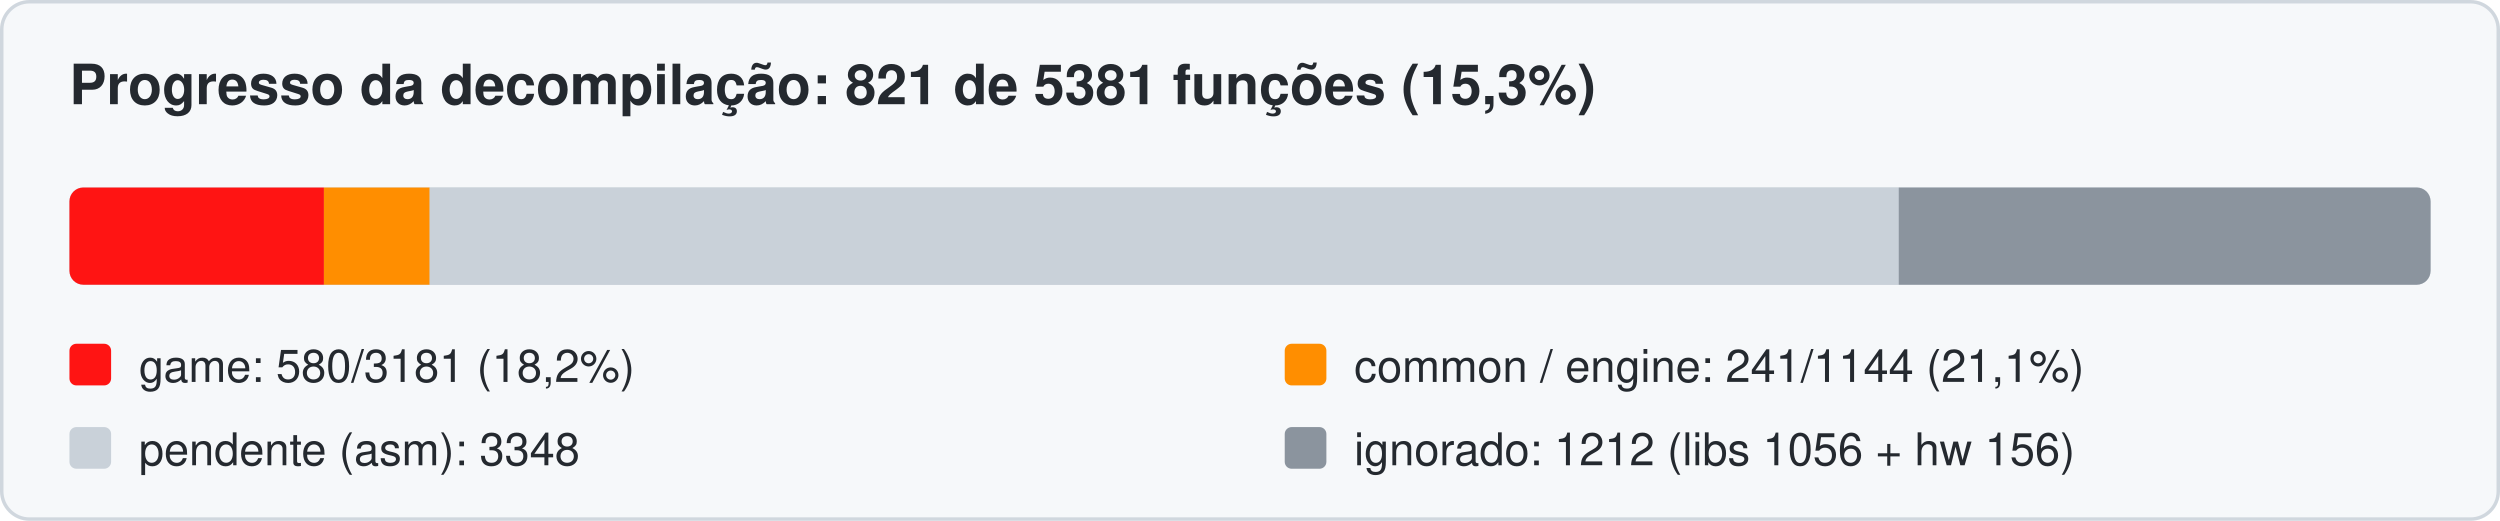
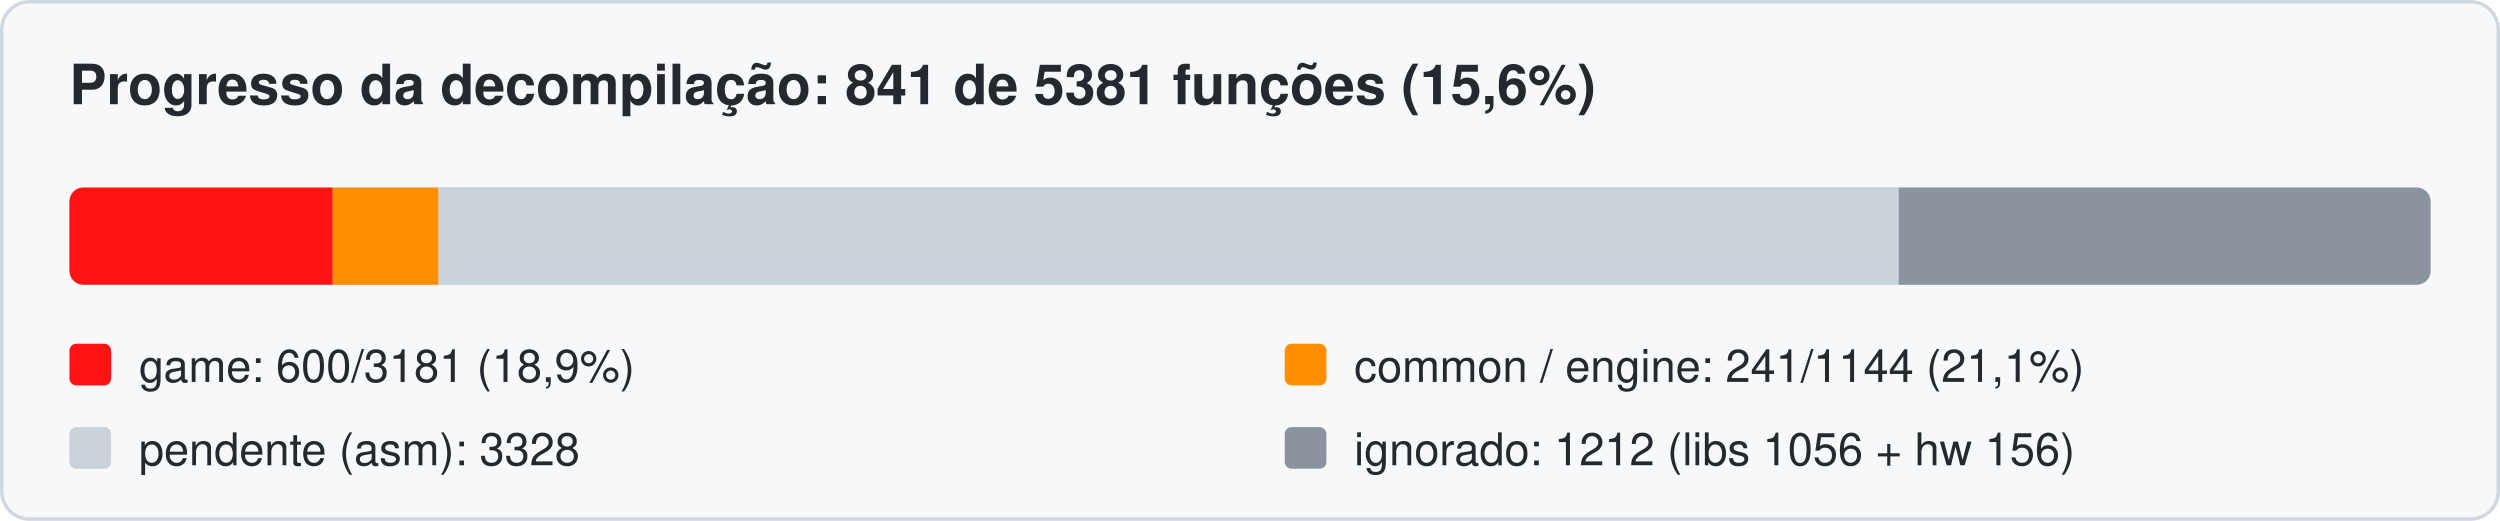
- <svg xmlns="http://www.w3.org/2000/svg" width="720" height="150" viewBox="0 0 720 150" role="img" aria-label="War of the Monsters: 821 de 5381 funcoes decompiladas (15,3%), 1212 ignoradas">
+ <svg xmlns="http://www.w3.org/2000/svg" width="720" height="150" viewBox="0 0 720 150" role="img" aria-label="War of the Monsters: 841 de 5381 funcoes decompiladas (15,6%), 1212 ignoradas">
  <rect x="0.5" y="0.5" width="719" height="149" rx="8" fill="#f6f8fa" stroke="#d0d7de" />
  <g font-family="-apple-system, 'Segoe UI', Helvetica, Arial, sans-serif">
-     <text x="20" y="30" font-size="16" font-weight="600" fill="#24292f">Progresso da decompilação: 821 de 5381 funções (15,3%)</text>
+     <text x="20" y="30" font-size="16" font-weight="600" fill="#24292f">Progresso da decompilação: 841 de 5381 funções (15,6%)</text>
    <rect x="20" y="54" width="680" height="28" rx="4" fill="#c9d1d9" />
    <clipPath id="r">
      <rect x="20" y="54" width="680" height="28" rx="4" />
    </clipPath>
    <g clip-path="url(#r)">
-       <rect x="20.00" y="54" width="73.29" height="28" fill="#ff1413" />
-       <rect x="93.29" y="54" width="30.46" height="28" fill="#ff8e00" />
-       <rect x="123.75" y="54" width="423.09" height="28" fill="#c9d1d9" />
+       <rect x="20.00" y="54" width="75.82" height="28" fill="#ff1413" />
+       <rect x="95.82" y="54" width="30.46" height="28" fill="#ff8e00" />
+       <rect x="126.28" y="54" width="420.56" height="28" fill="#c9d1d9" />
      <rect x="546.84" y="54" width="153.16" height="28" fill="#8b949e" />
    </g>
    <rect x="20" y="99" width="12" height="12" rx="2" fill="#ff1413" />
-     <text x="40" y="110" font-size="13" fill="#24292f">game: 580/3181 (18,2%)</text>
+     <text x="40" y="110" font-size="13" fill="#24292f">game: 600/3181 (18,9%)</text>
    <rect x="370" y="99" width="12" height="12" rx="2" fill="#ff8e00" />
    <text x="390" y="110" font-size="13" fill="#24292f">common / engine: 241/1144 (21,1%)</text>
    <rect x="20" y="123" width="12" height="12" rx="2" fill="#c9d1d9" />
-     <text x="40" y="134" font-size="13" fill="#24292f">pendente (asm): 3348</text>
+     <text x="40" y="134" font-size="13" fill="#24292f">pendente (asm): 3328</text>
    <rect x="370" y="123" width="12" height="12" rx="2" fill="#8b949e" />
    <text x="390" y="134" font-size="13" fill="#24292f">ignorado: 1212 (libs 1056 + hw 156)</text>
  </g>
</svg>
